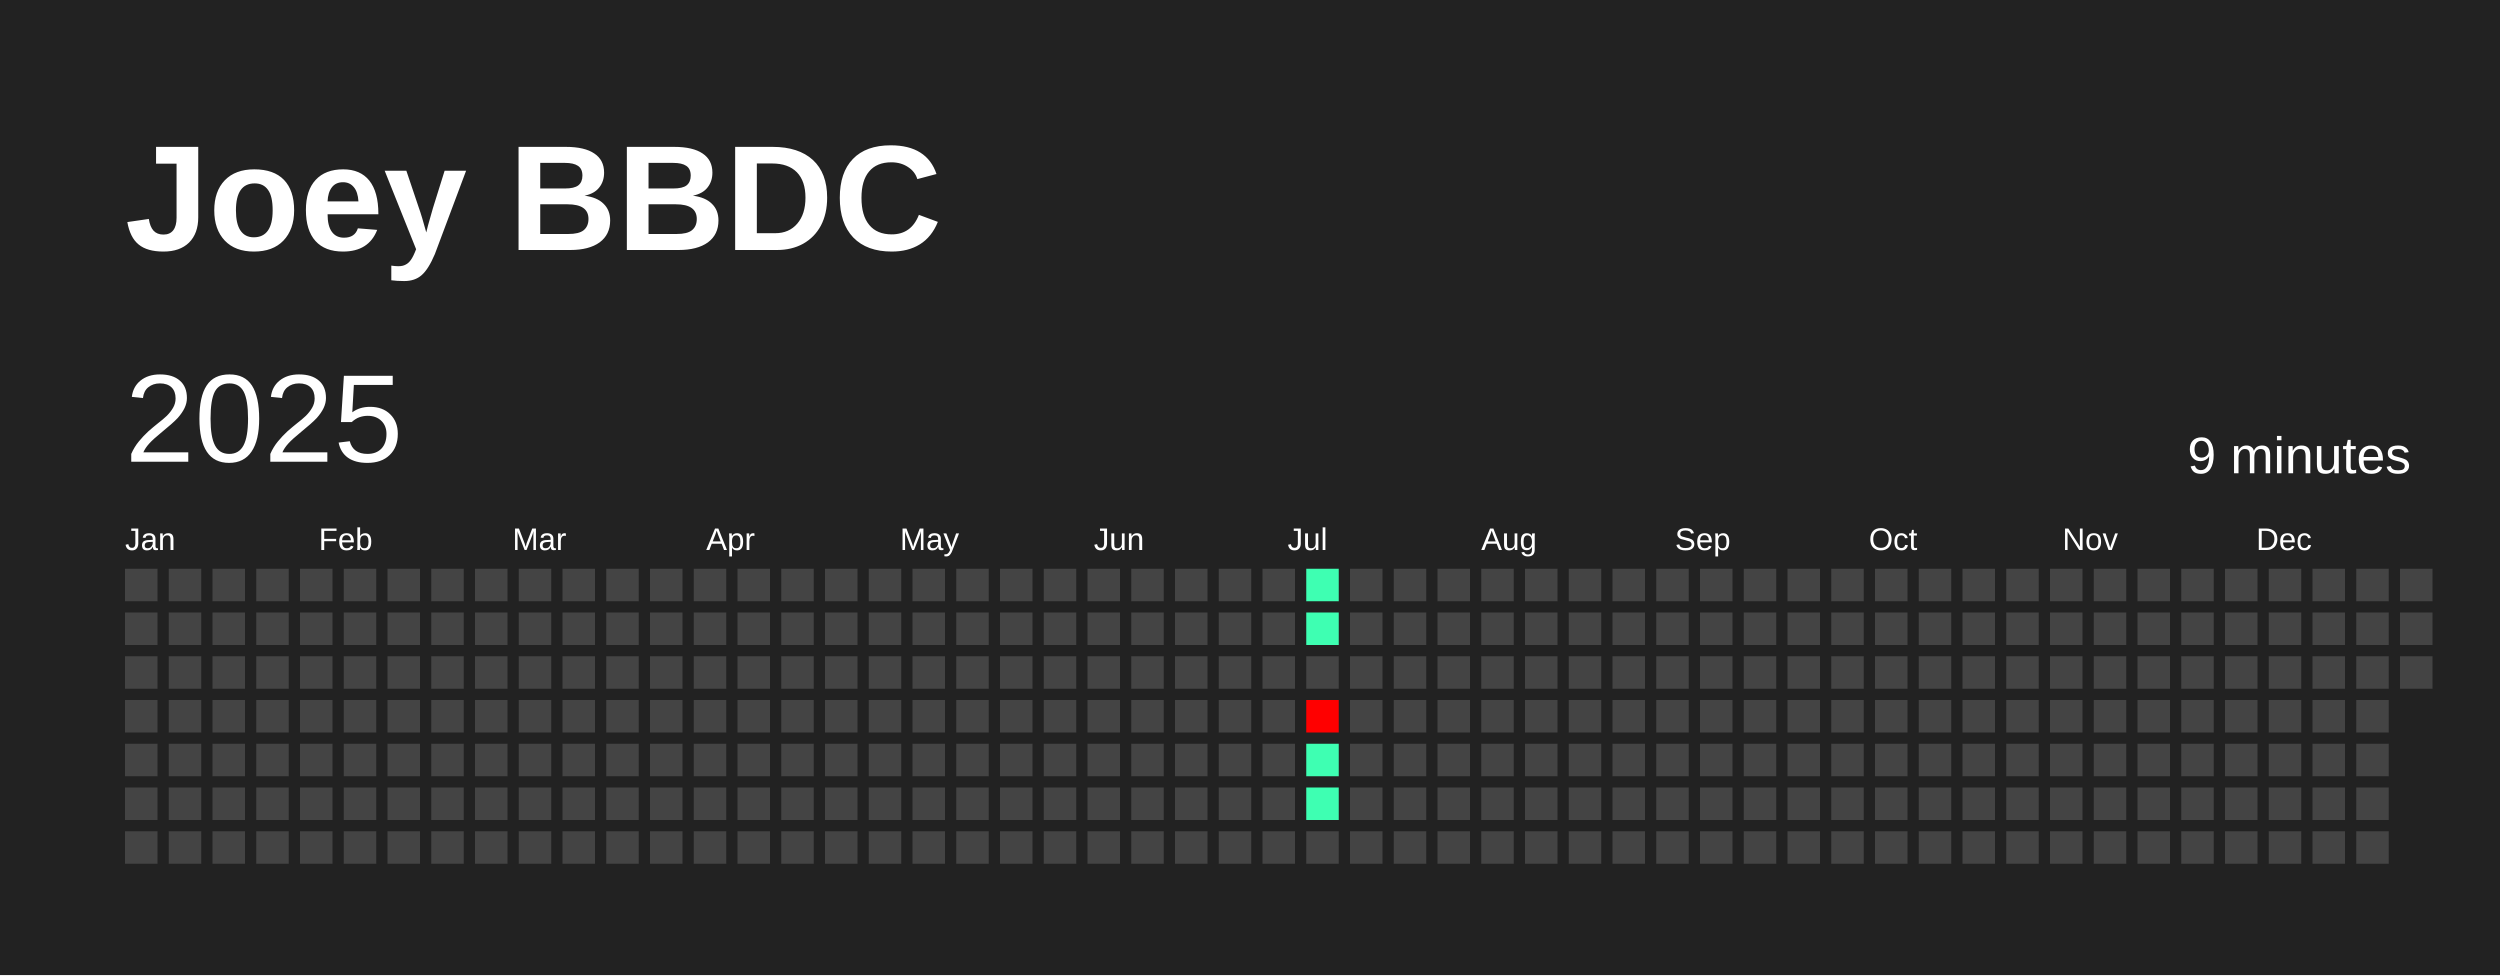
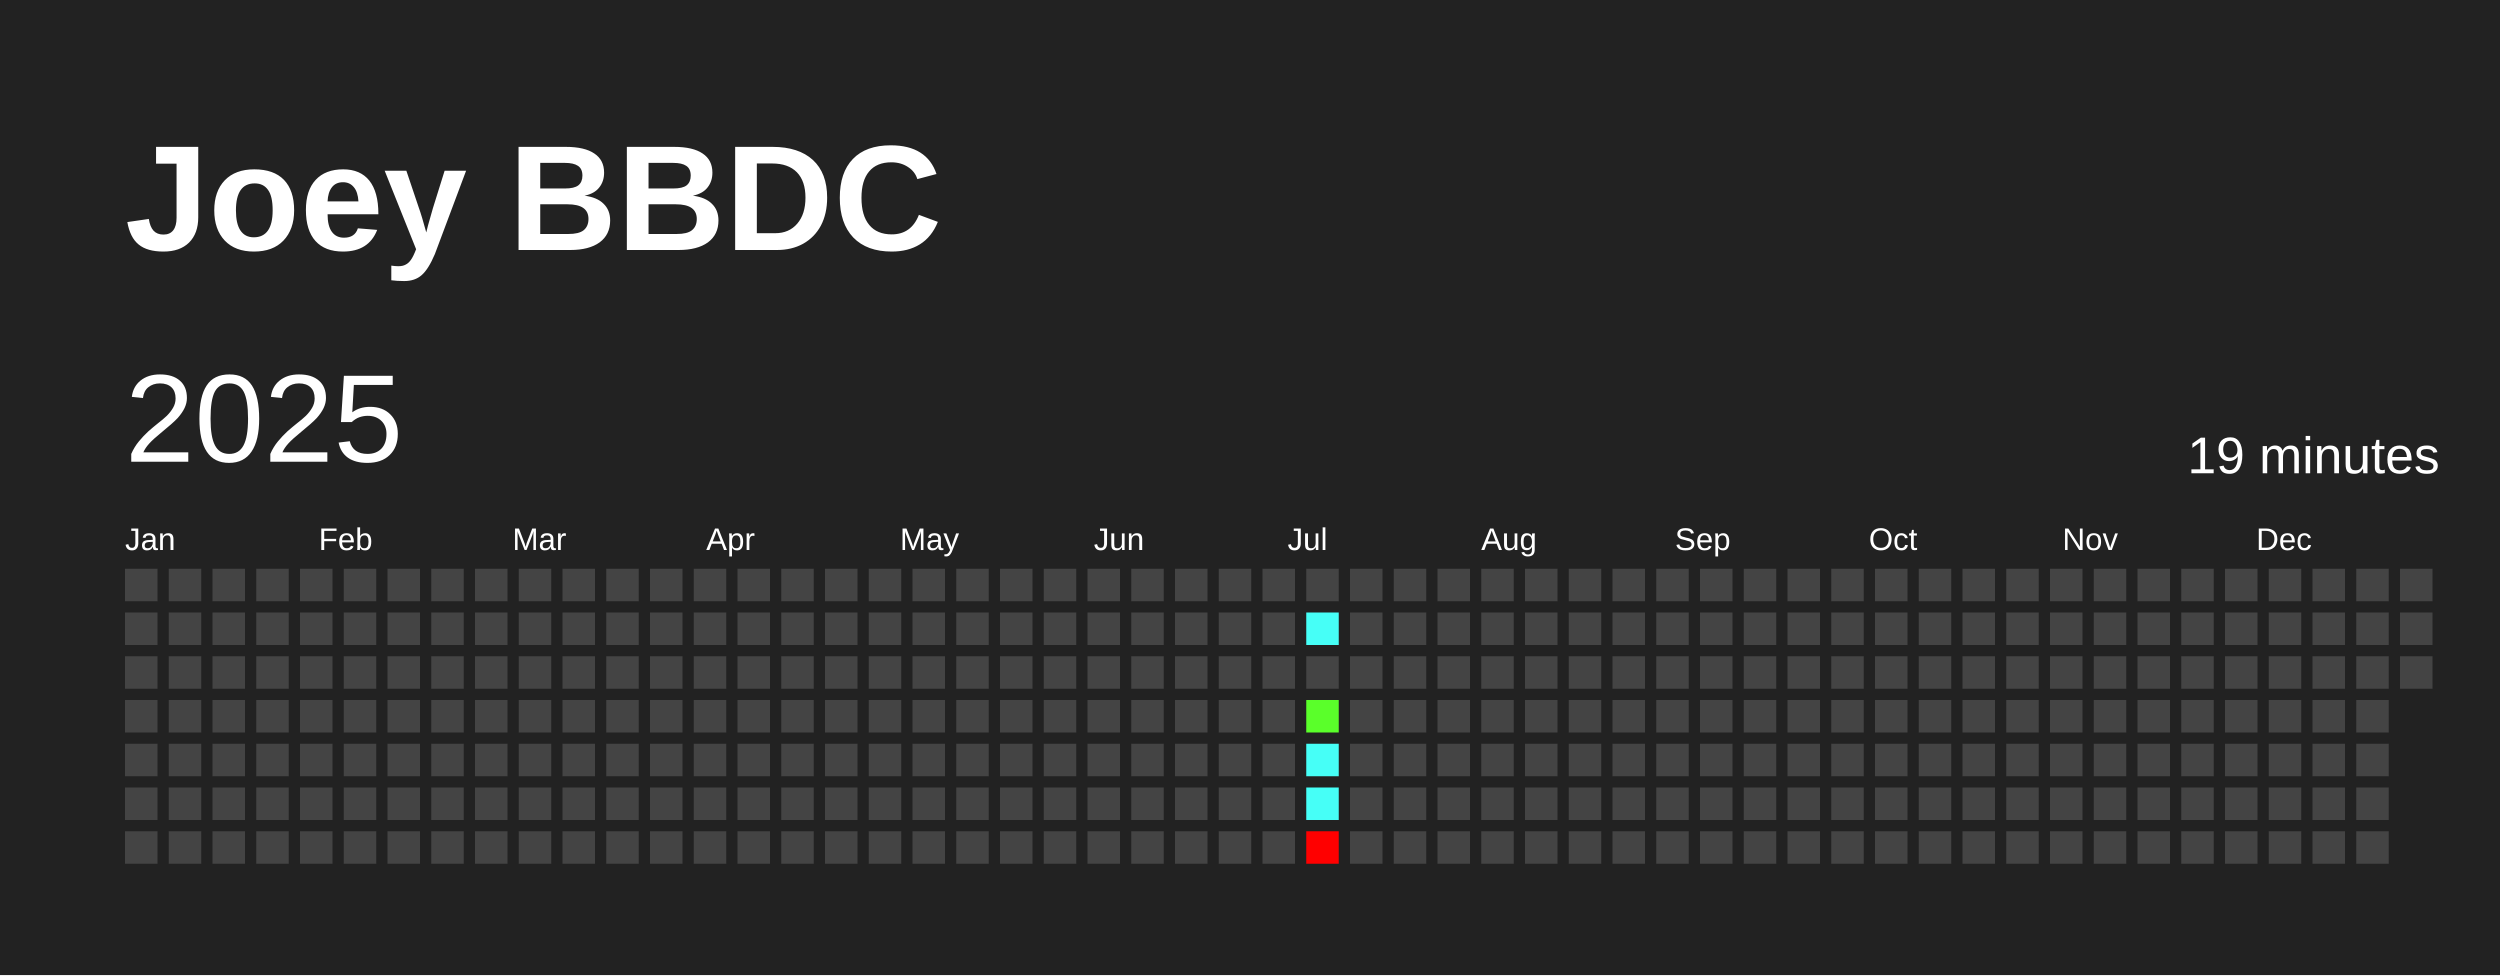
<svg xmlns="http://www.w3.org/2000/svg" baseProfile="full" height="78mm" version="1.1" viewBox="0,0,200,78" width="200mm">
  <defs />
  <rect fill="#222222" height="78" width="200" x="0" y="0" />
  <text fill="#FFFFFF" style="font-size:12px; font-family:Arial; font-weight:bold;" x="10" y="20">Joey BBDC</text>
  <text dominant-baseline="hanging" fill="#FFFFFF" style="font-size:10.0px; font-family:Arial;" x="10" y="30">2025</text>
-   <text dominant-baseline="hanging" fill="#FFFFFF" style="font-size:4.125px; font-family:Arial;" x="175" y="35">9 minutes</text>
+   <text dominant-baseline="hanging" fill="#FFFFFF" style="font-size:4.125px; font-family:Arial;" x="175" y="35">19 minutes</text>
  <text fill="#FFFFFF" style="font-size:2.5px; font-family:Arial" x="10.0" y="44">Jan</text>
  <text fill="#FFFFFF" style="font-size:2.5px; font-family:Arial" x="25.5" y="44">Feb</text>
  <text fill="#FFFFFF" style="font-size:2.5px; font-family:Arial" x="41.0" y="44">Mar</text>
  <text fill="#FFFFFF" style="font-size:2.5px; font-family:Arial" x="56.5" y="44">Apr</text>
  <text fill="#FFFFFF" style="font-size:2.5px; font-family:Arial" x="72.0" y="44">May</text>
  <text fill="#FFFFFF" style="font-size:2.5px; font-family:Arial" x="87.5" y="44">Jun</text>
  <text fill="#FFFFFF" style="font-size:2.5px; font-family:Arial" x="103.0" y="44">Jul</text>
  <text fill="#FFFFFF" style="font-size:2.5px; font-family:Arial" x="118.5" y="44">Aug</text>
  <text fill="#FFFFFF" style="font-size:2.5px; font-family:Arial" x="134.0" y="44">Sep</text>
  <text fill="#FFFFFF" style="font-size:2.5px; font-family:Arial" x="149.5" y="44">Oct</text>
  <text fill="#FFFFFF" style="font-size:2.5px; font-family:Arial" x="165.0" y="44">Nov</text>
  <text fill="#FFFFFF" style="font-size:2.5px; font-family:Arial" x="180.5" y="44">Dec</text>
  <rect fill="#444444" height="2.6" width="2.6" x="10.0" y="45.5" />
  <rect fill="#444444" height="2.6" width="2.6" x="10.0" y="49.0" />
  <rect fill="#444444" height="2.6" width="2.6" x="10.0" y="52.5" />
  <rect fill="#444444" height="2.6" width="2.6" x="10.0" y="56.0" />
  <rect fill="#444444" height="2.6" width="2.6" x="10.0" y="59.5" />
  <rect fill="#444444" height="2.6" width="2.6" x="10.0" y="63.0" />
  <rect fill="#444444" height="2.6" width="2.6" x="10.0" y="66.5" />
  <rect fill="#444444" height="2.6" width="2.6" x="13.5" y="45.5" />
  <rect fill="#444444" height="2.6" width="2.6" x="13.5" y="49.0" />
  <rect fill="#444444" height="2.6" width="2.6" x="13.5" y="52.5" />
  <rect fill="#444444" height="2.6" width="2.6" x="13.5" y="56.0" />
  <rect fill="#444444" height="2.6" width="2.6" x="13.5" y="59.5" />
  <rect fill="#444444" height="2.6" width="2.6" x="13.5" y="63.0" />
  <rect fill="#444444" height="2.6" width="2.6" x="13.5" y="66.5" />
  <rect fill="#444444" height="2.6" width="2.6" x="17.0" y="45.5" />
  <rect fill="#444444" height="2.6" width="2.6" x="17.0" y="49.0" />
  <rect fill="#444444" height="2.6" width="2.6" x="17.0" y="52.5" />
  <rect fill="#444444" height="2.6" width="2.6" x="17.0" y="56.0" />
  <rect fill="#444444" height="2.6" width="2.6" x="17.0" y="59.5" />
  <rect fill="#444444" height="2.6" width="2.6" x="17.0" y="63.0" />
  <rect fill="#444444" height="2.6" width="2.6" x="17.0" y="66.5" />
  <rect fill="#444444" height="2.6" width="2.6" x="20.5" y="45.5" />
  <rect fill="#444444" height="2.6" width="2.6" x="20.5" y="49.0" />
  <rect fill="#444444" height="2.6" width="2.6" x="20.5" y="52.5" />
  <rect fill="#444444" height="2.6" width="2.6" x="20.5" y="56.0" />
  <rect fill="#444444" height="2.6" width="2.6" x="20.5" y="59.5" />
  <rect fill="#444444" height="2.6" width="2.6" x="20.5" y="63.0" />
  <rect fill="#444444" height="2.6" width="2.6" x="20.5" y="66.5" />
  <rect fill="#444444" height="2.6" width="2.6" x="24.0" y="45.5" />
  <rect fill="#444444" height="2.6" width="2.6" x="24.0" y="49.0" />
  <rect fill="#444444" height="2.6" width="2.6" x="24.0" y="52.5" />
  <rect fill="#444444" height="2.6" width="2.6" x="24.0" y="56.0" />
  <rect fill="#444444" height="2.6" width="2.6" x="24.0" y="59.5" />
  <rect fill="#444444" height="2.6" width="2.6" x="24.0" y="63.0" />
  <rect fill="#444444" height="2.6" width="2.6" x="24.0" y="66.5" />
  <rect fill="#444444" height="2.6" width="2.6" x="27.5" y="45.5" />
  <rect fill="#444444" height="2.6" width="2.6" x="27.5" y="49.0" />
  <rect fill="#444444" height="2.6" width="2.6" x="27.5" y="52.5" />
  <rect fill="#444444" height="2.6" width="2.6" x="27.5" y="56.0" />
  <rect fill="#444444" height="2.6" width="2.6" x="27.5" y="59.5" />
  <rect fill="#444444" height="2.6" width="2.6" x="27.5" y="63.0" />
  <rect fill="#444444" height="2.6" width="2.6" x="27.5" y="66.5" />
  <rect fill="#444444" height="2.6" width="2.6" x="31.0" y="45.5" />
  <rect fill="#444444" height="2.6" width="2.6" x="31.0" y="49.0" />
  <rect fill="#444444" height="2.6" width="2.6" x="31.0" y="52.5" />
  <rect fill="#444444" height="2.6" width="2.6" x="31.0" y="56.0" />
  <rect fill="#444444" height="2.6" width="2.6" x="31.0" y="59.5" />
  <rect fill="#444444" height="2.6" width="2.6" x="31.0" y="63.0" />
  <rect fill="#444444" height="2.6" width="2.6" x="31.0" y="66.5" />
  <rect fill="#444444" height="2.6" width="2.6" x="34.5" y="45.5" />
  <rect fill="#444444" height="2.6" width="2.6" x="34.5" y="49.0" />
  <rect fill="#444444" height="2.6" width="2.6" x="34.5" y="52.5" />
  <rect fill="#444444" height="2.6" width="2.6" x="34.5" y="56.0" />
  <rect fill="#444444" height="2.6" width="2.6" x="34.5" y="59.5" />
  <rect fill="#444444" height="2.6" width="2.6" x="34.5" y="63.0" />
  <rect fill="#444444" height="2.6" width="2.6" x="34.5" y="66.5" />
  <rect fill="#444444" height="2.6" width="2.6" x="38.0" y="45.5" />
  <rect fill="#444444" height="2.6" width="2.6" x="38.0" y="49.0" />
  <rect fill="#444444" height="2.6" width="2.6" x="38.0" y="52.5" />
  <rect fill="#444444" height="2.6" width="2.6" x="38.0" y="56.0" />
  <rect fill="#444444" height="2.6" width="2.6" x="38.0" y="59.5" />
  <rect fill="#444444" height="2.6" width="2.6" x="38.0" y="63.0" />
  <rect fill="#444444" height="2.6" width="2.6" x="38.0" y="66.5" />
  <rect fill="#444444" height="2.6" width="2.6" x="41.5" y="45.5" />
  <rect fill="#444444" height="2.6" width="2.6" x="41.5" y="49.0" />
  <rect fill="#444444" height="2.6" width="2.6" x="41.5" y="52.5" />
  <rect fill="#444444" height="2.6" width="2.6" x="41.5" y="56.0" />
  <rect fill="#444444" height="2.6" width="2.6" x="41.5" y="59.5" />
  <rect fill="#444444" height="2.6" width="2.6" x="41.5" y="63.0" />
  <rect fill="#444444" height="2.6" width="2.6" x="41.5" y="66.5" />
  <rect fill="#444444" height="2.6" width="2.6" x="45.0" y="45.5" />
  <rect fill="#444444" height="2.6" width="2.6" x="45.0" y="49.0" />
  <rect fill="#444444" height="2.6" width="2.6" x="45.0" y="52.5" />
  <rect fill="#444444" height="2.6" width="2.6" x="45.0" y="56.0" />
  <rect fill="#444444" height="2.6" width="2.6" x="45.0" y="59.5" />
  <rect fill="#444444" height="2.6" width="2.6" x="45.0" y="63.0" />
  <rect fill="#444444" height="2.6" width="2.6" x="45.0" y="66.5" />
  <rect fill="#444444" height="2.6" width="2.6" x="48.5" y="45.5" />
  <rect fill="#444444" height="2.6" width="2.6" x="48.5" y="49.0" />
  <rect fill="#444444" height="2.6" width="2.6" x="48.5" y="52.5" />
  <rect fill="#444444" height="2.6" width="2.6" x="48.5" y="56.0" />
  <rect fill="#444444" height="2.6" width="2.6" x="48.5" y="59.5" />
  <rect fill="#444444" height="2.6" width="2.6" x="48.5" y="63.0" />
  <rect fill="#444444" height="2.6" width="2.6" x="48.5" y="66.5" />
  <rect fill="#444444" height="2.6" width="2.6" x="52.0" y="45.5" />
  <rect fill="#444444" height="2.6" width="2.6" x="52.0" y="49.0" />
  <rect fill="#444444" height="2.6" width="2.6" x="52.0" y="52.5" />
  <rect fill="#444444" height="2.6" width="2.6" x="52.0" y="56.0" />
  <rect fill="#444444" height="2.6" width="2.6" x="52.0" y="59.5" />
  <rect fill="#444444" height="2.6" width="2.6" x="52.0" y="63.0" />
  <rect fill="#444444" height="2.6" width="2.6" x="52.0" y="66.5" />
  <rect fill="#444444" height="2.6" width="2.6" x="55.5" y="45.5" />
  <rect fill="#444444" height="2.6" width="2.6" x="55.5" y="49.0" />
  <rect fill="#444444" height="2.6" width="2.6" x="55.5" y="52.5" />
  <rect fill="#444444" height="2.6" width="2.6" x="55.5" y="56.0" />
  <rect fill="#444444" height="2.6" width="2.6" x="55.5" y="59.5" />
  <rect fill="#444444" height="2.6" width="2.6" x="55.5" y="63.0" />
  <rect fill="#444444" height="2.6" width="2.6" x="55.5" y="66.5" />
  <rect fill="#444444" height="2.6" width="2.6" x="59.0" y="45.5" />
  <rect fill="#444444" height="2.6" width="2.6" x="59.0" y="49.0" />
  <rect fill="#444444" height="2.6" width="2.6" x="59.0" y="52.5" />
  <rect fill="#444444" height="2.6" width="2.6" x="59.0" y="56.0" />
  <rect fill="#444444" height="2.6" width="2.6" x="59.0" y="59.5" />
  <rect fill="#444444" height="2.6" width="2.6" x="59.0" y="63.0" />
  <rect fill="#444444" height="2.6" width="2.6" x="59.0" y="66.5" />
  <rect fill="#444444" height="2.6" width="2.6" x="62.5" y="45.5" />
  <rect fill="#444444" height="2.6" width="2.6" x="62.5" y="49.0" />
  <rect fill="#444444" height="2.6" width="2.6" x="62.5" y="52.5" />
  <rect fill="#444444" height="2.6" width="2.6" x="62.5" y="56.0" />
  <rect fill="#444444" height="2.6" width="2.6" x="62.5" y="59.5" />
  <rect fill="#444444" height="2.6" width="2.6" x="62.5" y="63.0" />
  <rect fill="#444444" height="2.6" width="2.6" x="62.5" y="66.5" />
  <rect fill="#444444" height="2.6" width="2.6" x="66.0" y="45.5" />
  <rect fill="#444444" height="2.6" width="2.6" x="66.0" y="49.0" />
  <rect fill="#444444" height="2.6" width="2.6" x="66.0" y="52.5" />
  <rect fill="#444444" height="2.6" width="2.6" x="66.0" y="56.0" />
  <rect fill="#444444" height="2.6" width="2.6" x="66.0" y="59.5" />
  <rect fill="#444444" height="2.6" width="2.6" x="66.0" y="63.0" />
  <rect fill="#444444" height="2.6" width="2.6" x="66.0" y="66.5" />
  <rect fill="#444444" height="2.6" width="2.6" x="69.5" y="45.5" />
  <rect fill="#444444" height="2.6" width="2.6" x="69.5" y="49.0" />
  <rect fill="#444444" height="2.6" width="2.6" x="69.5" y="52.5" />
  <rect fill="#444444" height="2.6" width="2.6" x="69.5" y="56.0" />
  <rect fill="#444444" height="2.6" width="2.6" x="69.5" y="59.5" />
  <rect fill="#444444" height="2.6" width="2.6" x="69.5" y="63.0" />
  <rect fill="#444444" height="2.6" width="2.6" x="69.5" y="66.5" />
  <rect fill="#444444" height="2.6" width="2.6" x="73.0" y="45.5" />
  <rect fill="#444444" height="2.6" width="2.6" x="73.0" y="49.0" />
  <rect fill="#444444" height="2.6" width="2.6" x="73.0" y="52.5" />
  <rect fill="#444444" height="2.6" width="2.6" x="73.0" y="56.0" />
  <rect fill="#444444" height="2.6" width="2.6" x="73.0" y="59.5" />
  <rect fill="#444444" height="2.6" width="2.6" x="73.0" y="63.0" />
  <rect fill="#444444" height="2.6" width="2.6" x="73.0" y="66.5" />
  <rect fill="#444444" height="2.6" width="2.6" x="76.5" y="45.5" />
  <rect fill="#444444" height="2.6" width="2.6" x="76.5" y="49.0" />
  <rect fill="#444444" height="2.6" width="2.6" x="76.5" y="52.5" />
  <rect fill="#444444" height="2.6" width="2.6" x="76.5" y="56.0" />
  <rect fill="#444444" height="2.6" width="2.6" x="76.5" y="59.5" />
  <rect fill="#444444" height="2.6" width="2.6" x="76.5" y="63.0" />
  <rect fill="#444444" height="2.6" width="2.6" x="76.5" y="66.5" />
  <rect fill="#444444" height="2.6" width="2.6" x="80.0" y="45.5" />
  <rect fill="#444444" height="2.6" width="2.6" x="80.0" y="49.0" />
  <rect fill="#444444" height="2.6" width="2.6" x="80.0" y="52.5" />
  <rect fill="#444444" height="2.6" width="2.6" x="80.0" y="56.0" />
  <rect fill="#444444" height="2.6" width="2.6" x="80.0" y="59.5" />
  <rect fill="#444444" height="2.6" width="2.6" x="80.0" y="63.0" />
  <rect fill="#444444" height="2.6" width="2.6" x="80.0" y="66.5" />
  <rect fill="#444444" height="2.6" width="2.6" x="83.5" y="45.5" />
  <rect fill="#444444" height="2.6" width="2.6" x="83.5" y="49.0" />
  <rect fill="#444444" height="2.6" width="2.6" x="83.5" y="52.5" />
  <rect fill="#444444" height="2.6" width="2.6" x="83.5" y="56.0" />
  <rect fill="#444444" height="2.6" width="2.6" x="83.5" y="59.5" />
  <rect fill="#444444" height="2.6" width="2.6" x="83.5" y="63.0" />
  <rect fill="#444444" height="2.6" width="2.6" x="83.5" y="66.5" />
  <rect fill="#444444" height="2.6" width="2.6" x="87.0" y="45.5" />
  <rect fill="#444444" height="2.6" width="2.6" x="87.0" y="49.0" />
  <rect fill="#444444" height="2.6" width="2.6" x="87.0" y="52.5" />
  <rect fill="#444444" height="2.6" width="2.6" x="87.0" y="56.0" />
  <rect fill="#444444" height="2.6" width="2.6" x="87.0" y="59.5" />
  <rect fill="#444444" height="2.6" width="2.6" x="87.0" y="63.0" />
  <rect fill="#444444" height="2.6" width="2.6" x="87.0" y="66.5" />
  <rect fill="#444444" height="2.6" width="2.6" x="90.5" y="45.5" />
  <rect fill="#444444" height="2.6" width="2.6" x="90.5" y="49.0" />
  <rect fill="#444444" height="2.6" width="2.6" x="90.5" y="52.5" />
  <rect fill="#444444" height="2.6" width="2.6" x="90.5" y="56.0" />
  <rect fill="#444444" height="2.6" width="2.6" x="90.5" y="59.5" />
  <rect fill="#444444" height="2.6" width="2.6" x="90.5" y="63.0" />
  <rect fill="#444444" height="2.6" width="2.6" x="90.5" y="66.5" />
  <rect fill="#444444" height="2.6" width="2.6" x="94.0" y="45.5" />
  <rect fill="#444444" height="2.6" width="2.6" x="94.0" y="49.0" />
  <rect fill="#444444" height="2.6" width="2.6" x="94.0" y="52.5" />
  <rect fill="#444444" height="2.6" width="2.6" x="94.0" y="56.0" />
  <rect fill="#444444" height="2.6" width="2.6" x="94.0" y="59.5" />
  <rect fill="#444444" height="2.6" width="2.6" x="94.0" y="63.0" />
  <rect fill="#444444" height="2.6" width="2.6" x="94.0" y="66.5" />
  <rect fill="#444444" height="2.6" width="2.6" x="97.5" y="45.5" />
  <rect fill="#444444" height="2.6" width="2.6" x="97.5" y="49.0" />
  <rect fill="#444444" height="2.6" width="2.6" x="97.5" y="52.5" />
  <rect fill="#444444" height="2.6" width="2.6" x="97.5" y="56.0" />
  <rect fill="#444444" height="2.6" width="2.6" x="97.5" y="59.5" />
  <rect fill="#444444" height="2.6" width="2.6" x="97.5" y="63.0" />
  <rect fill="#444444" height="2.6" width="2.6" x="97.5" y="66.5" />
  <rect fill="#444444" height="2.6" width="2.6" x="101.0" y="45.5" />
  <rect fill="#444444" height="2.6" width="2.6" x="101.0" y="49.0" />
  <rect fill="#444444" height="2.6" width="2.6" x="101.0" y="52.5" />
  <rect fill="#444444" height="2.6" width="2.6" x="101.0" y="56.0" />
  <rect fill="#444444" height="2.6" width="2.6" x="101.0" y="59.5" />
  <rect fill="#444444" height="2.6" width="2.6" x="101.0" y="63.0" />
  <rect fill="#444444" height="2.6" width="2.6" x="101.0" y="66.5" />
-   <rect fill="#3effb2" height="2.6" width="2.6" x="104.5" y="45.5" />
-   <rect fill="#3effb2" height="2.6" width="2.6" x="104.5" y="49.0" />
+   <rect fill="#444444" height="2.6" width="2.6" x="104.5" y="45.5" />
+   <rect fill="#46fff7" height="2.6" width="2.6" x="104.5" y="49.0" />
  <rect fill="#444444" height="2.6" width="2.6" x="104.5" y="52.5" />
-   <rect fill="red" height="2.6" width="2.6" x="104.5" y="56.0" />
-   <rect fill="#3effb2" height="2.6" width="2.6" x="104.5" y="59.5" />
-   <rect fill="#3effb2" height="2.6" width="2.6" x="104.5" y="63.0" />
-   <rect fill="#444444" height="2.6" width="2.6" x="104.5" y="66.5" />
+   <rect fill="#5aff2a" height="2.6" width="2.6" x="104.5" y="56.0" />
+   <rect fill="#46fff7" height="2.6" width="2.6" x="104.5" y="59.5" />
+   <rect fill="#46fff7" height="2.6" width="2.6" x="104.5" y="63.0" />
+   <rect fill="red" height="2.6" width="2.6" x="104.5" y="66.5" />
  <rect fill="#444444" height="2.6" width="2.6" x="108.0" y="45.5" />
  <rect fill="#444444" height="2.6" width="2.6" x="108.0" y="49.0" />
  <rect fill="#444444" height="2.6" width="2.6" x="108.0" y="52.5" />
  <rect fill="#444444" height="2.6" width="2.6" x="108.0" y="56.0" />
  <rect fill="#444444" height="2.6" width="2.6" x="108.0" y="59.5" />
  <rect fill="#444444" height="2.6" width="2.6" x="108.0" y="63.0" />
  <rect fill="#444444" height="2.6" width="2.6" x="108.0" y="66.5" />
  <rect fill="#444444" height="2.6" width="2.6" x="111.5" y="45.5" />
  <rect fill="#444444" height="2.6" width="2.6" x="111.5" y="49.0" />
  <rect fill="#444444" height="2.6" width="2.6" x="111.5" y="52.5" />
  <rect fill="#444444" height="2.6" width="2.6" x="111.5" y="56.0" />
  <rect fill="#444444" height="2.6" width="2.6" x="111.5" y="59.5" />
  <rect fill="#444444" height="2.6" width="2.6" x="111.5" y="63.0" />
  <rect fill="#444444" height="2.6" width="2.6" x="111.5" y="66.5" />
  <rect fill="#444444" height="2.6" width="2.6" x="115.0" y="45.5" />
  <rect fill="#444444" height="2.6" width="2.6" x="115.0" y="49.0" />
  <rect fill="#444444" height="2.6" width="2.6" x="115.0" y="52.5" />
  <rect fill="#444444" height="2.6" width="2.6" x="115.0" y="56.0" />
  <rect fill="#444444" height="2.6" width="2.6" x="115.0" y="59.5" />
  <rect fill="#444444" height="2.6" width="2.6" x="115.0" y="63.0" />
  <rect fill="#444444" height="2.6" width="2.6" x="115.0" y="66.5" />
  <rect fill="#444444" height="2.6" width="2.6" x="118.5" y="45.5" />
  <rect fill="#444444" height="2.6" width="2.6" x="118.5" y="49.0" />
  <rect fill="#444444" height="2.6" width="2.6" x="118.5" y="52.5" />
  <rect fill="#444444" height="2.6" width="2.6" x="118.5" y="56.0" />
  <rect fill="#444444" height="2.6" width="2.6" x="118.5" y="59.5" />
  <rect fill="#444444" height="2.6" width="2.6" x="118.5" y="63.0" />
  <rect fill="#444444" height="2.6" width="2.6" x="118.5" y="66.5" />
  <rect fill="#444444" height="2.6" width="2.6" x="122.0" y="45.5" />
  <rect fill="#444444" height="2.6" width="2.6" x="122.0" y="49.0" />
  <rect fill="#444444" height="2.6" width="2.6" x="122.0" y="52.5" />
  <rect fill="#444444" height="2.6" width="2.6" x="122.0" y="56.0" />
  <rect fill="#444444" height="2.6" width="2.6" x="122.0" y="59.5" />
  <rect fill="#444444" height="2.6" width="2.6" x="122.0" y="63.0" />
  <rect fill="#444444" height="2.6" width="2.6" x="122.0" y="66.5" />
  <rect fill="#444444" height="2.6" width="2.6" x="125.5" y="45.5" />
  <rect fill="#444444" height="2.6" width="2.6" x="125.5" y="49.0" />
  <rect fill="#444444" height="2.6" width="2.6" x="125.5" y="52.5" />
  <rect fill="#444444" height="2.6" width="2.6" x="125.5" y="56.0" />
  <rect fill="#444444" height="2.6" width="2.6" x="125.5" y="59.5" />
  <rect fill="#444444" height="2.6" width="2.6" x="125.5" y="63.0" />
  <rect fill="#444444" height="2.6" width="2.6" x="125.5" y="66.5" />
  <rect fill="#444444" height="2.6" width="2.6" x="129.0" y="45.5" />
  <rect fill="#444444" height="2.6" width="2.6" x="129.0" y="49.0" />
  <rect fill="#444444" height="2.6" width="2.6" x="129.0" y="52.5" />
  <rect fill="#444444" height="2.6" width="2.6" x="129.0" y="56.0" />
  <rect fill="#444444" height="2.6" width="2.6" x="129.0" y="59.5" />
  <rect fill="#444444" height="2.6" width="2.6" x="129.0" y="63.0" />
  <rect fill="#444444" height="2.6" width="2.6" x="129.0" y="66.5" />
  <rect fill="#444444" height="2.6" width="2.6" x="132.5" y="45.5" />
  <rect fill="#444444" height="2.6" width="2.6" x="132.5" y="49.0" />
  <rect fill="#444444" height="2.6" width="2.6" x="132.5" y="52.5" />
  <rect fill="#444444" height="2.6" width="2.6" x="132.5" y="56.0" />
  <rect fill="#444444" height="2.6" width="2.6" x="132.5" y="59.5" />
  <rect fill="#444444" height="2.6" width="2.6" x="132.5" y="63.0" />
  <rect fill="#444444" height="2.6" width="2.6" x="132.5" y="66.5" />
  <rect fill="#444444" height="2.6" width="2.6" x="136.0" y="45.5" />
  <rect fill="#444444" height="2.6" width="2.6" x="136.0" y="49.0" />
  <rect fill="#444444" height="2.6" width="2.6" x="136.0" y="52.5" />
  <rect fill="#444444" height="2.6" width="2.6" x="136.0" y="56.0" />
  <rect fill="#444444" height="2.6" width="2.6" x="136.0" y="59.5" />
  <rect fill="#444444" height="2.6" width="2.6" x="136.0" y="63.0" />
  <rect fill="#444444" height="2.6" width="2.6" x="136.0" y="66.5" />
  <rect fill="#444444" height="2.6" width="2.6" x="139.5" y="45.5" />
  <rect fill="#444444" height="2.6" width="2.6" x="139.5" y="49.0" />
  <rect fill="#444444" height="2.6" width="2.6" x="139.5" y="52.5" />
  <rect fill="#444444" height="2.6" width="2.6" x="139.5" y="56.0" />
  <rect fill="#444444" height="2.6" width="2.6" x="139.5" y="59.5" />
  <rect fill="#444444" height="2.6" width="2.6" x="139.5" y="63.0" />
  <rect fill="#444444" height="2.6" width="2.6" x="139.5" y="66.5" />
  <rect fill="#444444" height="2.6" width="2.6" x="143.0" y="45.5" />
  <rect fill="#444444" height="2.6" width="2.6" x="143.0" y="49.0" />
  <rect fill="#444444" height="2.6" width="2.6" x="143.0" y="52.5" />
  <rect fill="#444444" height="2.6" width="2.6" x="143.0" y="56.0" />
  <rect fill="#444444" height="2.6" width="2.6" x="143.0" y="59.5" />
  <rect fill="#444444" height="2.6" width="2.6" x="143.0" y="63.0" />
  <rect fill="#444444" height="2.6" width="2.6" x="143.0" y="66.5" />
  <rect fill="#444444" height="2.6" width="2.6" x="146.5" y="45.5" />
  <rect fill="#444444" height="2.6" width="2.6" x="146.5" y="49.0" />
  <rect fill="#444444" height="2.6" width="2.6" x="146.5" y="52.5" />
  <rect fill="#444444" height="2.6" width="2.6" x="146.5" y="56.0" />
  <rect fill="#444444" height="2.6" width="2.6" x="146.5" y="59.5" />
  <rect fill="#444444" height="2.6" width="2.6" x="146.5" y="63.0" />
  <rect fill="#444444" height="2.6" width="2.6" x="146.5" y="66.5" />
  <rect fill="#444444" height="2.6" width="2.6" x="150.0" y="45.5" />
  <rect fill="#444444" height="2.6" width="2.6" x="150.0" y="49.0" />
  <rect fill="#444444" height="2.6" width="2.6" x="150.0" y="52.5" />
  <rect fill="#444444" height="2.6" width="2.6" x="150.0" y="56.0" />
  <rect fill="#444444" height="2.6" width="2.6" x="150.0" y="59.5" />
  <rect fill="#444444" height="2.6" width="2.6" x="150.0" y="63.0" />
  <rect fill="#444444" height="2.6" width="2.6" x="150.0" y="66.5" />
  <rect fill="#444444" height="2.6" width="2.6" x="153.5" y="45.5" />
  <rect fill="#444444" height="2.6" width="2.6" x="153.5" y="49.0" />
  <rect fill="#444444" height="2.6" width="2.6" x="153.5" y="52.5" />
  <rect fill="#444444" height="2.6" width="2.6" x="153.5" y="56.0" />
  <rect fill="#444444" height="2.6" width="2.6" x="153.5" y="59.5" />
  <rect fill="#444444" height="2.6" width="2.6" x="153.5" y="63.0" />
  <rect fill="#444444" height="2.6" width="2.6" x="153.5" y="66.5" />
  <rect fill="#444444" height="2.6" width="2.6" x="157.0" y="45.5" />
  <rect fill="#444444" height="2.6" width="2.6" x="157.0" y="49.0" />
  <rect fill="#444444" height="2.6" width="2.6" x="157.0" y="52.5" />
  <rect fill="#444444" height="2.6" width="2.6" x="157.0" y="56.0" />
  <rect fill="#444444" height="2.6" width="2.6" x="157.0" y="59.5" />
  <rect fill="#444444" height="2.6" width="2.6" x="157.0" y="63.0" />
  <rect fill="#444444" height="2.6" width="2.6" x="157.0" y="66.5" />
  <rect fill="#444444" height="2.6" width="2.6" x="160.5" y="45.5" />
  <rect fill="#444444" height="2.6" width="2.6" x="160.5" y="49.0" />
  <rect fill="#444444" height="2.6" width="2.6" x="160.5" y="52.5" />
  <rect fill="#444444" height="2.6" width="2.6" x="160.5" y="56.0" />
  <rect fill="#444444" height="2.6" width="2.6" x="160.5" y="59.5" />
  <rect fill="#444444" height="2.6" width="2.6" x="160.5" y="63.0" />
  <rect fill="#444444" height="2.6" width="2.6" x="160.5" y="66.5" />
  <rect fill="#444444" height="2.6" width="2.6" x="164.0" y="45.5" />
  <rect fill="#444444" height="2.6" width="2.6" x="164.0" y="49.0" />
  <rect fill="#444444" height="2.6" width="2.6" x="164.0" y="52.5" />
  <rect fill="#444444" height="2.6" width="2.6" x="164.0" y="56.0" />
  <rect fill="#444444" height="2.6" width="2.6" x="164.0" y="59.5" />
  <rect fill="#444444" height="2.6" width="2.6" x="164.0" y="63.0" />
  <rect fill="#444444" height="2.6" width="2.6" x="164.0" y="66.5" />
  <rect fill="#444444" height="2.6" width="2.6" x="167.5" y="45.5" />
  <rect fill="#444444" height="2.6" width="2.6" x="167.5" y="49.0" />
  <rect fill="#444444" height="2.6" width="2.6" x="167.5" y="52.5" />
  <rect fill="#444444" height="2.6" width="2.6" x="167.5" y="56.0" />
  <rect fill="#444444" height="2.6" width="2.6" x="167.5" y="59.5" />
  <rect fill="#444444" height="2.6" width="2.6" x="167.5" y="63.0" />
  <rect fill="#444444" height="2.6" width="2.6" x="167.5" y="66.5" />
  <rect fill="#444444" height="2.6" width="2.6" x="171.0" y="45.5" />
  <rect fill="#444444" height="2.6" width="2.6" x="171.0" y="49.0" />
  <rect fill="#444444" height="2.6" width="2.6" x="171.0" y="52.5" />
  <rect fill="#444444" height="2.6" width="2.6" x="171.0" y="56.0" />
  <rect fill="#444444" height="2.6" width="2.6" x="171.0" y="59.5" />
  <rect fill="#444444" height="2.6" width="2.6" x="171.0" y="63.0" />
  <rect fill="#444444" height="2.6" width="2.6" x="171.0" y="66.5" />
  <rect fill="#444444" height="2.6" width="2.6" x="174.5" y="45.5" />
  <rect fill="#444444" height="2.6" width="2.6" x="174.5" y="49.0" />
  <rect fill="#444444" height="2.6" width="2.6" x="174.5" y="52.5" />
  <rect fill="#444444" height="2.6" width="2.6" x="174.5" y="56.0" />
  <rect fill="#444444" height="2.6" width="2.6" x="174.5" y="59.5" />
  <rect fill="#444444" height="2.6" width="2.6" x="174.5" y="63.0" />
  <rect fill="#444444" height="2.6" width="2.6" x="174.5" y="66.5" />
  <rect fill="#444444" height="2.6" width="2.6" x="178.0" y="45.5" />
  <rect fill="#444444" height="2.6" width="2.6" x="178.0" y="49.0" />
  <rect fill="#444444" height="2.6" width="2.6" x="178.0" y="52.5" />
  <rect fill="#444444" height="2.6" width="2.6" x="178.0" y="56.0" />
  <rect fill="#444444" height="2.6" width="2.6" x="178.0" y="59.5" />
  <rect fill="#444444" height="2.6" width="2.6" x="178.0" y="63.0" />
  <rect fill="#444444" height="2.6" width="2.6" x="178.0" y="66.5" />
  <rect fill="#444444" height="2.6" width="2.6" x="181.5" y="45.5" />
  <rect fill="#444444" height="2.6" width="2.6" x="181.5" y="49.0" />
  <rect fill="#444444" height="2.6" width="2.6" x="181.5" y="52.5" />
  <rect fill="#444444" height="2.6" width="2.6" x="181.5" y="56.0" />
  <rect fill="#444444" height="2.6" width="2.6" x="181.5" y="59.5" />
  <rect fill="#444444" height="2.6" width="2.6" x="181.5" y="63.0" />
  <rect fill="#444444" height="2.6" width="2.6" x="181.5" y="66.5" />
  <rect fill="#444444" height="2.6" width="2.6" x="185.0" y="45.5" />
  <rect fill="#444444" height="2.6" width="2.6" x="185.0" y="49.0" />
  <rect fill="#444444" height="2.6" width="2.6" x="185.0" y="52.5" />
  <rect fill="#444444" height="2.6" width="2.6" x="185.0" y="56.0" />
  <rect fill="#444444" height="2.6" width="2.6" x="185.0" y="59.5" />
  <rect fill="#444444" height="2.6" width="2.6" x="185.0" y="63.0" />
  <rect fill="#444444" height="2.6" width="2.6" x="185.0" y="66.5" />
  <rect fill="#444444" height="2.6" width="2.6" x="188.5" y="45.5" />
  <rect fill="#444444" height="2.6" width="2.6" x="188.5" y="49.0" />
  <rect fill="#444444" height="2.6" width="2.6" x="188.5" y="52.5" />
  <rect fill="#444444" height="2.6" width="2.6" x="188.5" y="56.0" />
  <rect fill="#444444" height="2.6" width="2.6" x="188.5" y="59.5" />
  <rect fill="#444444" height="2.6" width="2.6" x="188.5" y="63.0" />
  <rect fill="#444444" height="2.6" width="2.6" x="188.5" y="66.5" />
  <rect fill="#444444" height="2.6" width="2.6" x="192.0" y="45.5" />
  <rect fill="#444444" height="2.6" width="2.6" x="192.0" y="49.0" />
  <rect fill="#444444" height="2.6" width="2.6" x="192.0" y="52.5" />
</svg>
